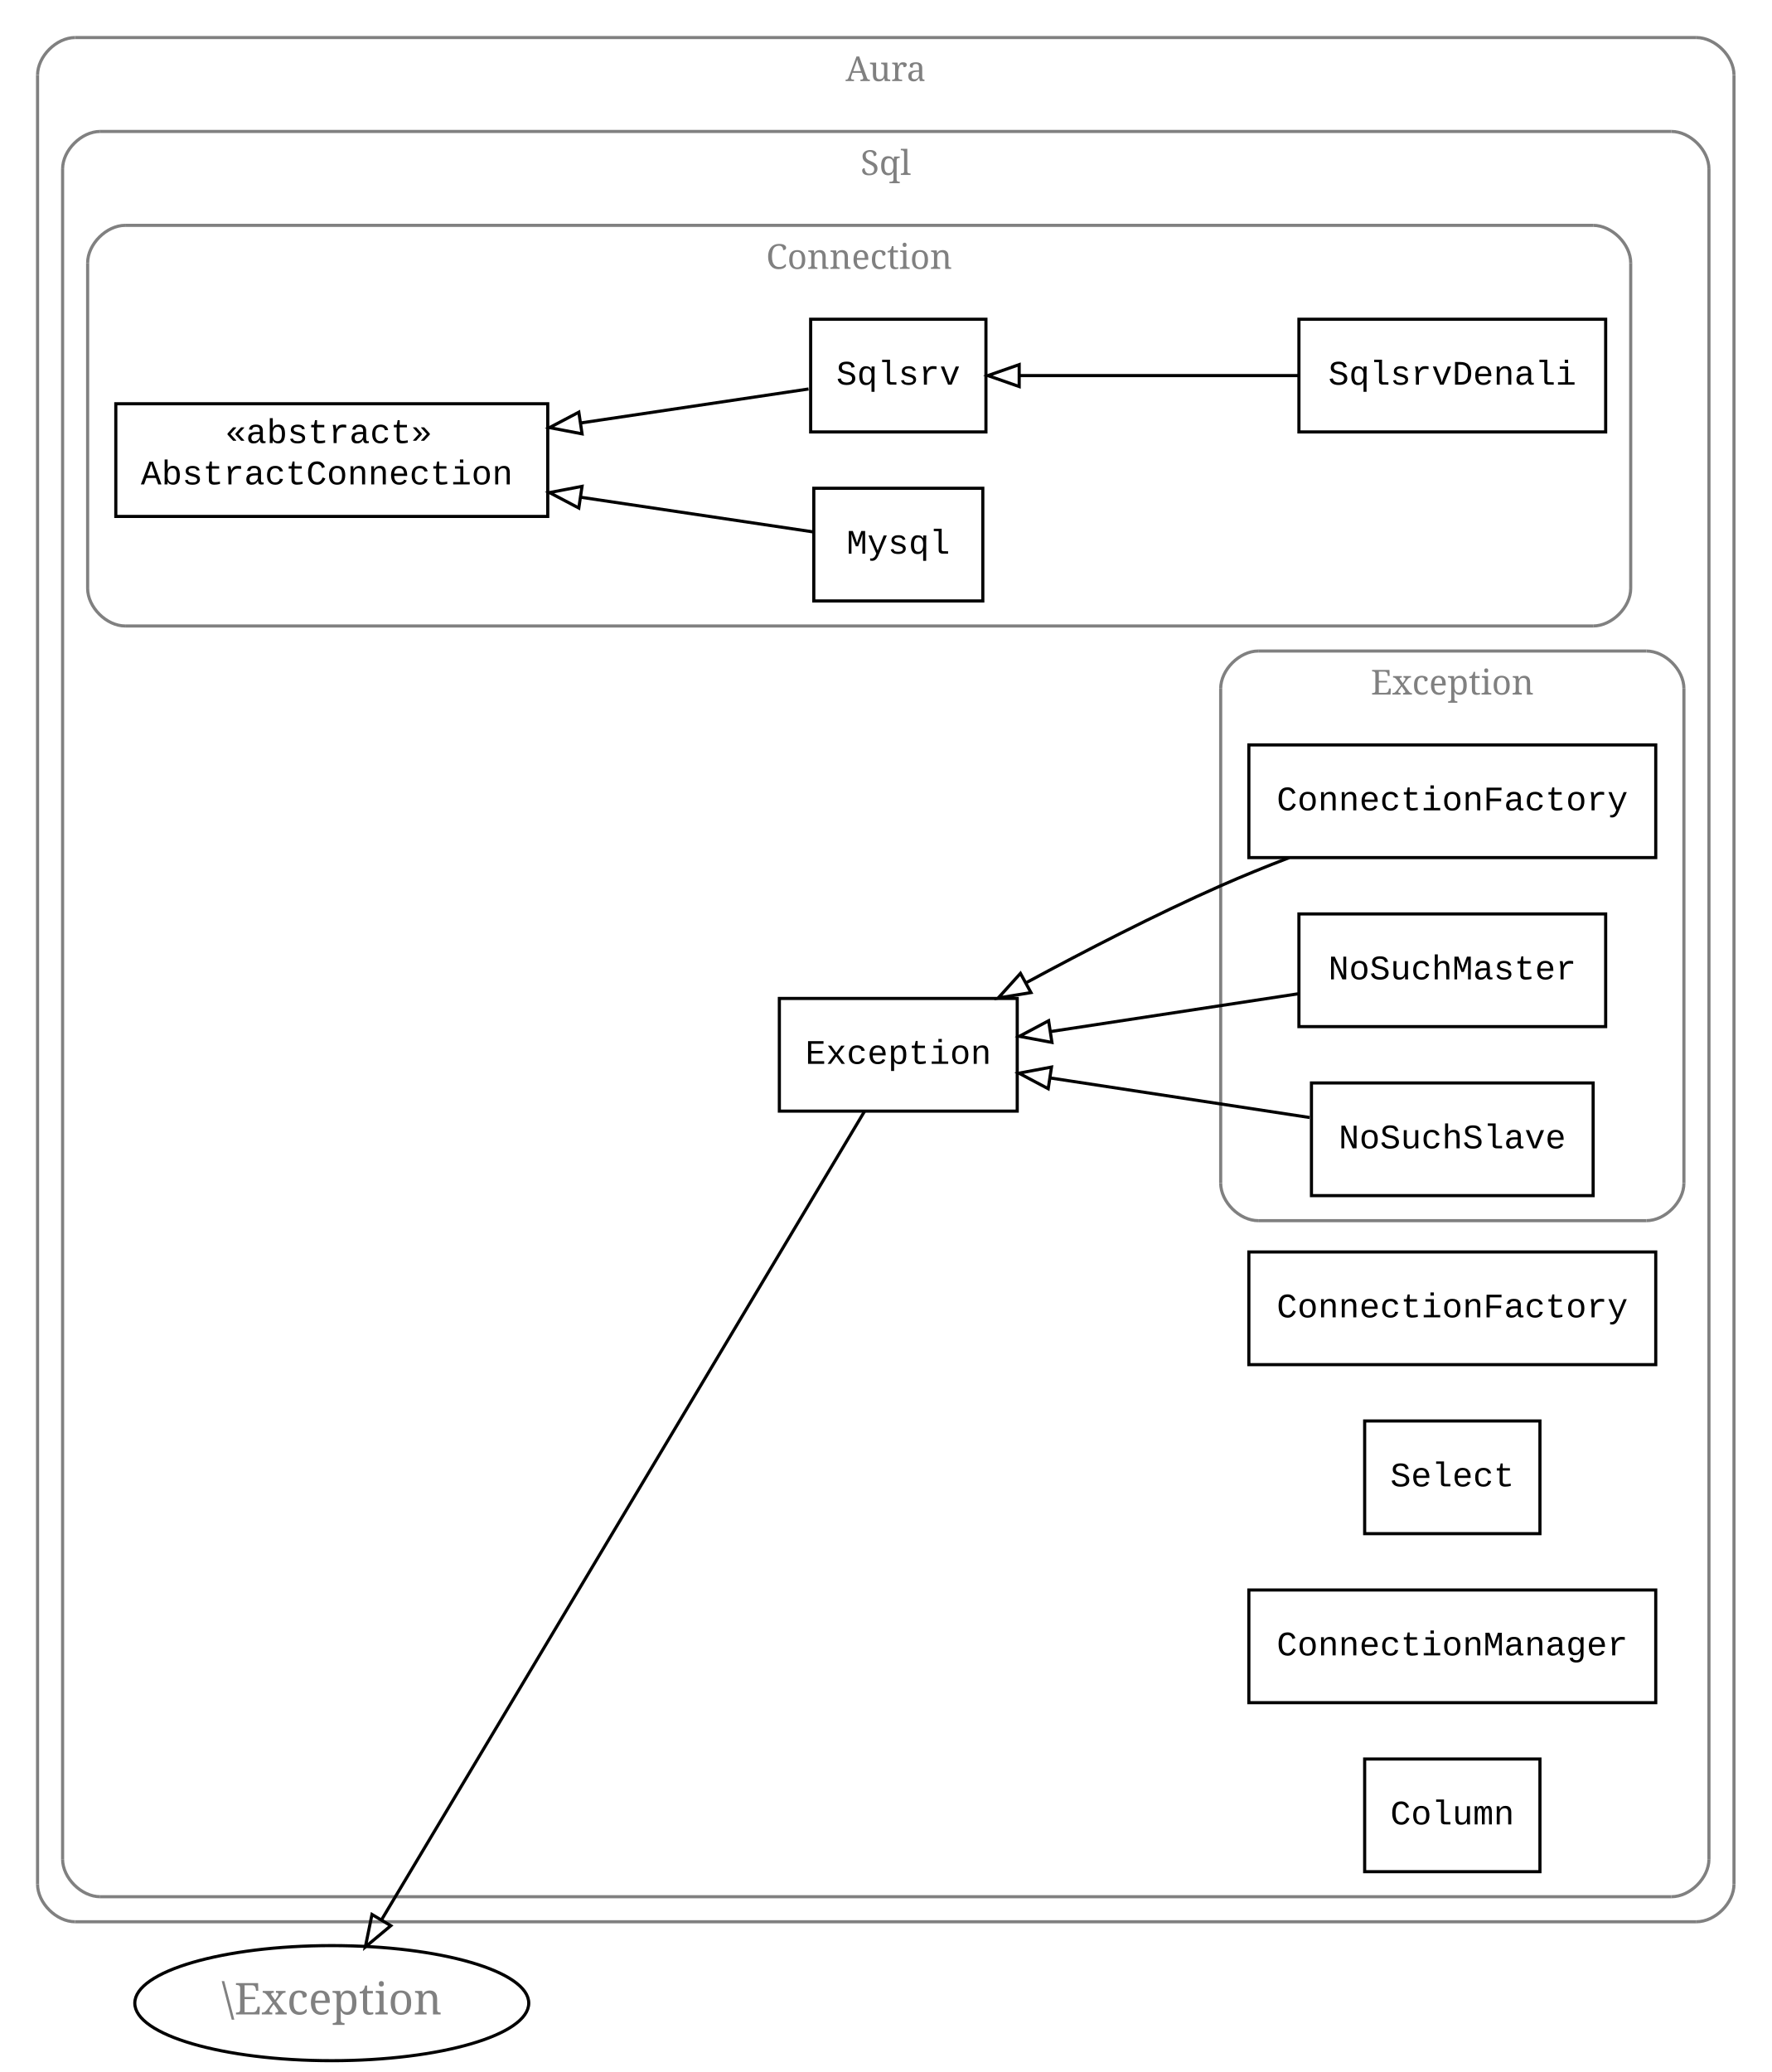
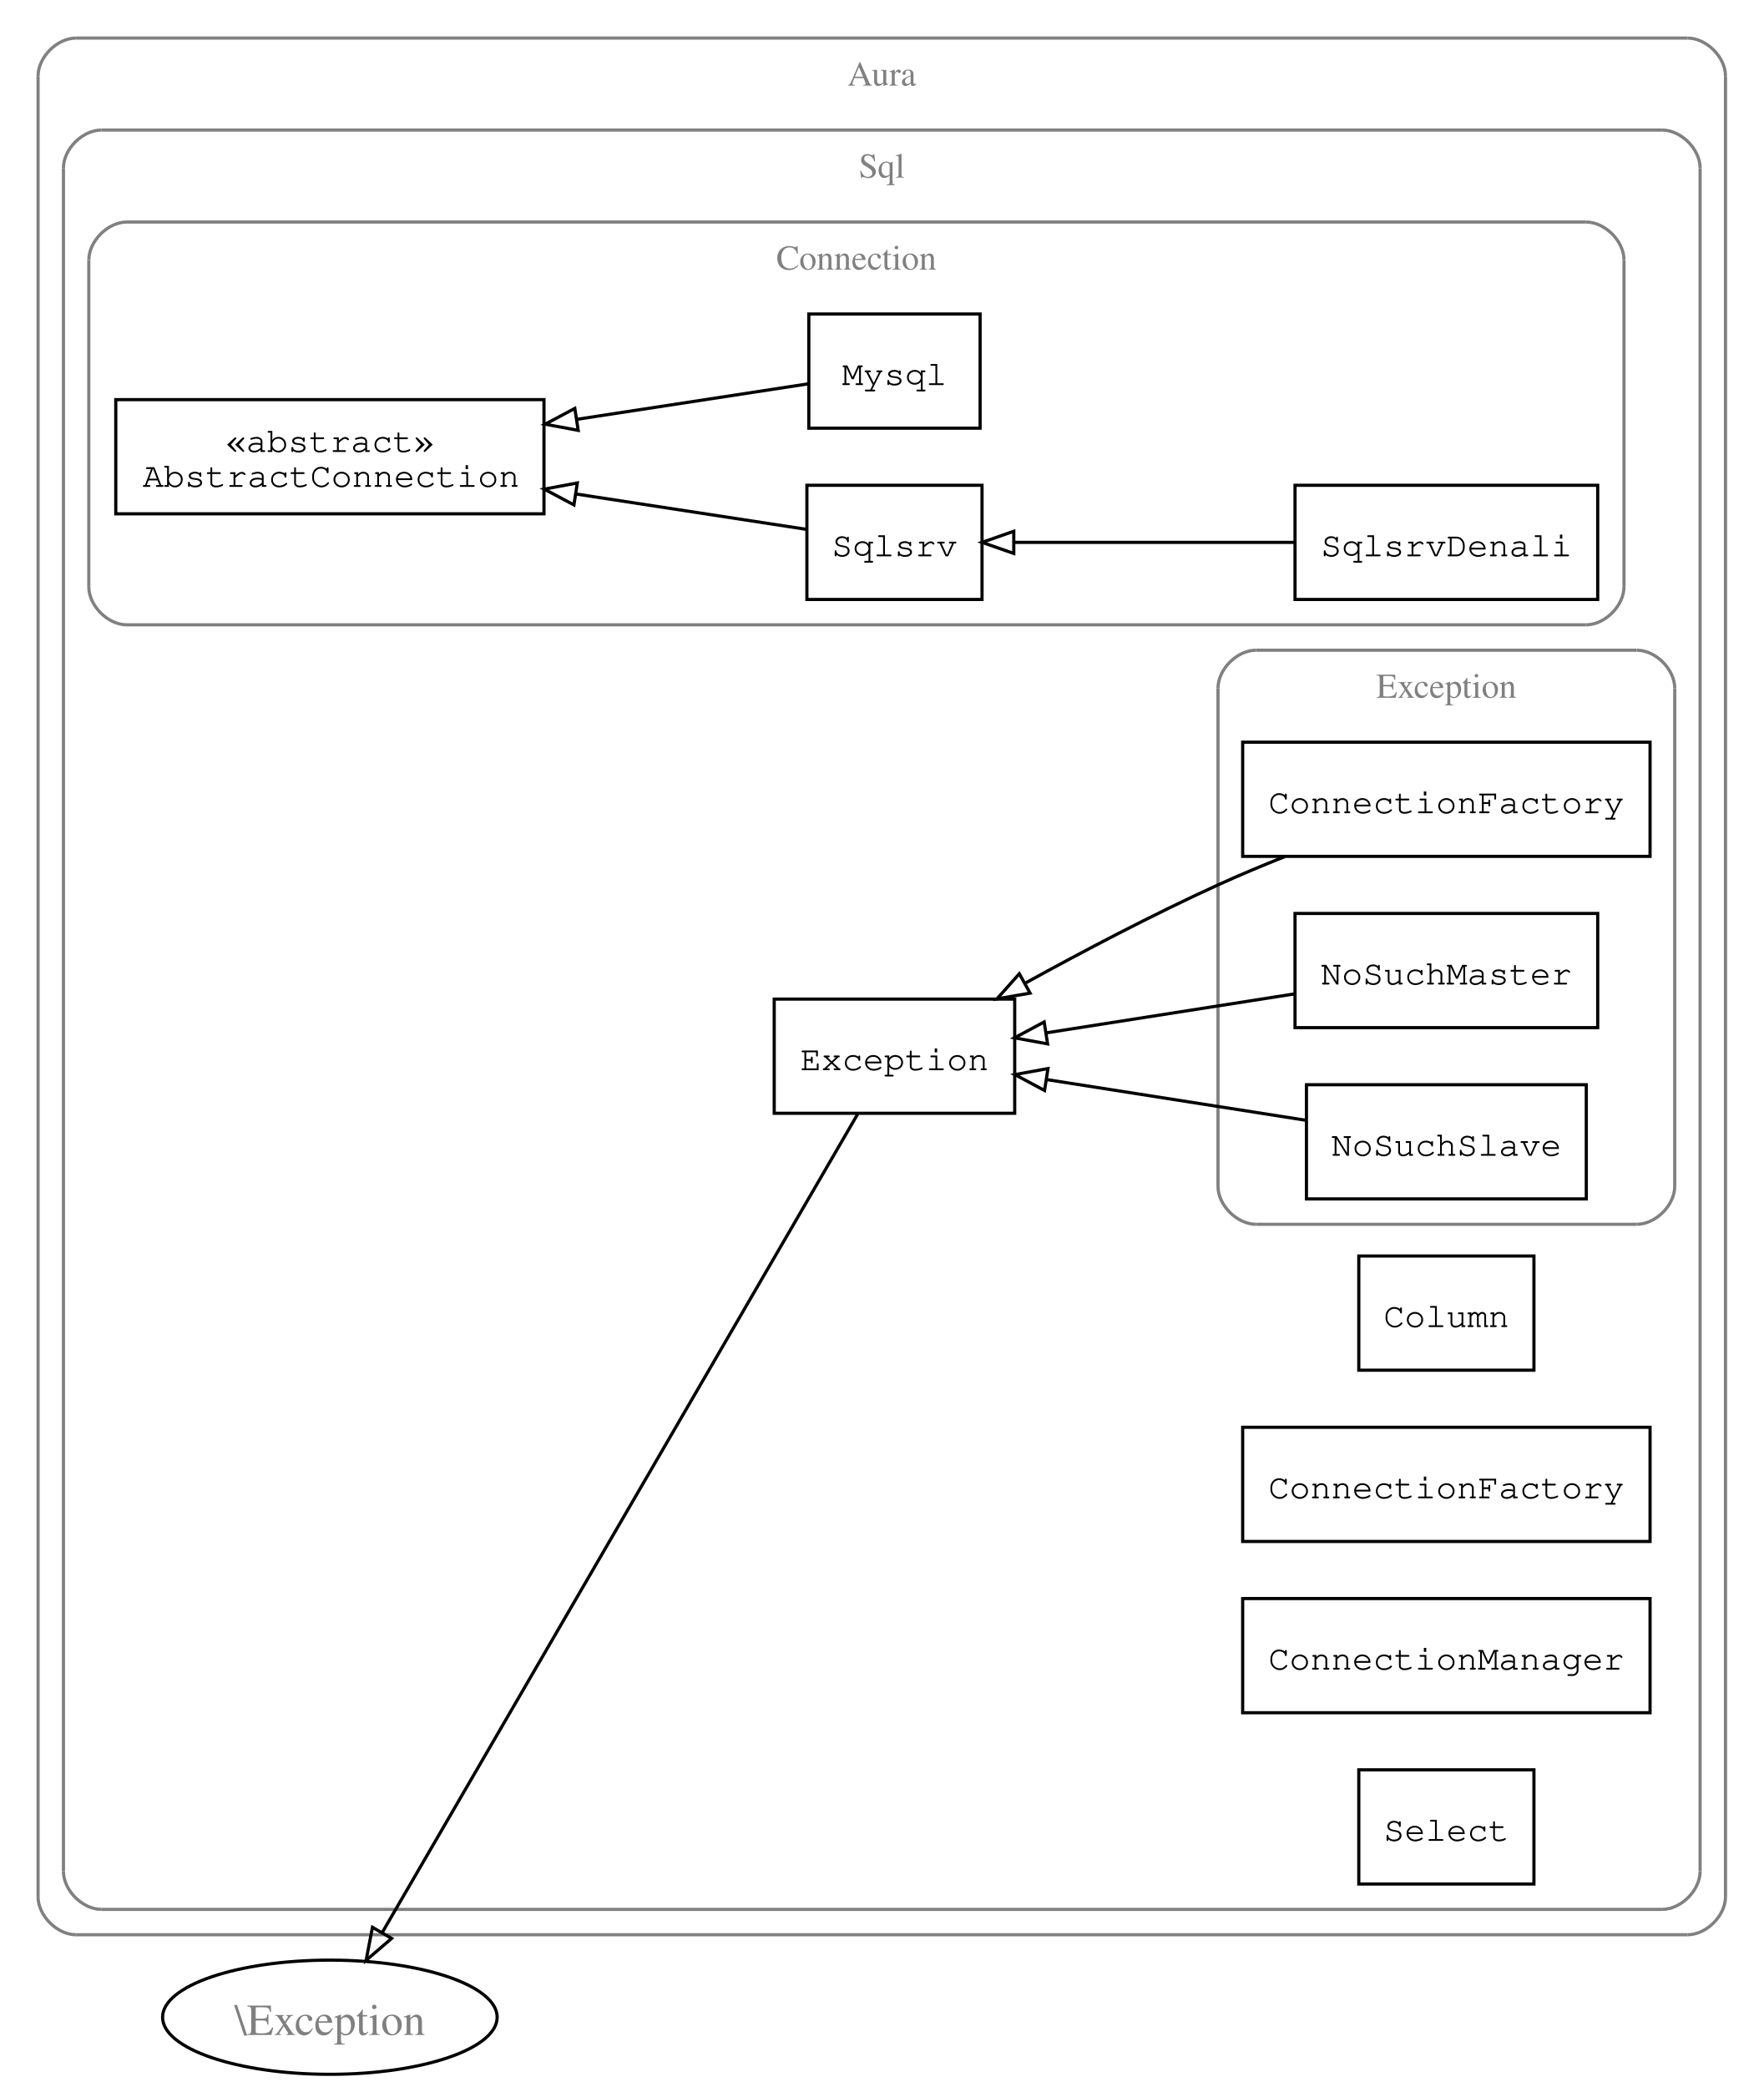
- <svg xmlns="http://www.w3.org/2000/svg" xmlns:xlink="http://www.w3.org/1999/xlink" width="566pt" height="662pt" viewBox="0.00 0.00 566.00 662.00">
-   <g id="graph1" class="graph" transform="scale(1 1) rotate(0) translate(4 658)">
-     <polygon fill="white" stroke="white" points="-4,5 -4,-658 563,-658 563,5 -4,5" />
+ <svg xmlns="http://www.w3.org/2000/svg" xmlns:xlink="http://www.w3.org/1999/xlink" width="556pt" height="658pt" viewBox="0.00 0.00 556.00 658.00">
+   <g id="graph1" class="graph" transform="scale(1 1) rotate(0) translate(4 654)">
+     <polygon fill="white" stroke="white" points="-4,5 -4,-654 553,-654 553,5 -4,5" />
    <g id="graph2" class="cluster">
-       <polyline fill="none" stroke="gray" points="20,-44 538,-44 " />
-       <path fill="none" stroke="gray" d="M538,-44C544,-44 550,-50 550,-56" />
-       <polyline fill="none" stroke="gray" points="550,-56 550,-634 " />
-       <path fill="none" stroke="gray" d="M550,-634C550,-640 544,-646 538,-646" />
-       <polyline fill="none" stroke="gray" points="538,-646 20,-646 " />
-       <path fill="none" stroke="gray" d="M20,-646C14,-646 8,-640 8,-634" />
-       <polyline fill="none" stroke="gray" points="8,-634 8,-56 " />
+       <polyline fill="none" stroke="gray" points="20,-44 528,-44 " />
+       <path fill="none" stroke="gray" d="M528,-44C534,-44 540,-50 540,-56" />
+       <polyline fill="none" stroke="gray" points="540,-56 540,-630 " />
+       <path fill="none" stroke="gray" d="M540,-630C540,-636 534,-642 528,-642" />
+       <polyline fill="none" stroke="gray" points="528,-642 20,-642 " />
+       <path fill="none" stroke="gray" d="M20,-642C14,-642 8,-636 8,-630" />
+       <polyline fill="none" stroke="gray" points="8,-630 8,-56 " />
      <path fill="none" stroke="gray" d="M8,-56C8,-50 14,-44 20,-44" />
-       <text text-anchor="middle" x="279" y="-632.1" font-family="Times Roman,serif" font-size="11.00" fill="gray">Aura</text>
+       <text text-anchor="middle" x="274" y="-627" font-family="Times,serif" font-size="11.00" fill="gray">Aura</text>
    </g>
    <g id="graph3" class="cluster">
-       <polyline fill="none" stroke="gray" points="28,-52 530,-52 " />
-       <path fill="none" stroke="gray" d="M530,-52C536,-52 542,-58 542,-64" />
-       <polyline fill="none" stroke="gray" points="542,-64 542,-604 " />
-       <path fill="none" stroke="gray" d="M542,-604C542,-610 536,-616 530,-616" />
-       <polyline fill="none" stroke="gray" points="530,-616 28,-616 " />
-       <path fill="none" stroke="gray" d="M28,-616C22,-616 16,-610 16,-604" />
-       <polyline fill="none" stroke="gray" points="16,-604 16,-64 " />
+       <polyline fill="none" stroke="gray" points="28,-52 520,-52 " />
+       <path fill="none" stroke="gray" d="M520,-52C526,-52 532,-58 532,-64" />
+       <polyline fill="none" stroke="gray" points="532,-64 532,-601 " />
+       <path fill="none" stroke="gray" d="M532,-601C532,-607 526,-613 520,-613" />
+       <polyline fill="none" stroke="gray" points="520,-613 28,-613 " />
+       <path fill="none" stroke="gray" d="M28,-613C22,-613 16,-607 16,-601" />
+       <polyline fill="none" stroke="gray" points="16,-601 16,-64 " />
      <path fill="none" stroke="gray" d="M16,-64C16,-58 22,-52 28,-52" />
-       <text text-anchor="middle" x="279" y="-602.1" font-family="Times Roman,serif" font-size="11.00" fill="gray">Sql</text>
+       <text text-anchor="middle" x="274" y="-598" font-family="Times,serif" font-size="11.00" fill="gray">Sql</text>
    </g>
    <g id="graph4" class="cluster">
-       <polyline fill="none" stroke="gray" points="36,-458 505,-458 " />
-       <path fill="none" stroke="gray" d="M505,-458C511,-458 517,-464 517,-470" />
-       <polyline fill="none" stroke="gray" points="517,-470 517,-574 " />
-       <path fill="none" stroke="gray" d="M517,-574C517,-580 511,-586 505,-586" />
-       <polyline fill="none" stroke="gray" points="505,-586 36,-586 " />
-       <path fill="none" stroke="gray" d="M36,-586C30,-586 24,-580 24,-574" />
-       <polyline fill="none" stroke="gray" points="24,-574 24,-470 " />
-       <path fill="none" stroke="gray" d="M24,-470C24,-464 30,-458 36,-458" />
-       <text text-anchor="middle" x="270.5" y="-572.1" font-family="Times Roman,serif" font-size="11.00" fill="gray">Connection</text>
+       <polyline fill="none" stroke="gray" points="36,-457 496,-457 " />
+       <path fill="none" stroke="gray" d="M496,-457C502,-457 508,-463 508,-469" />
+       <polyline fill="none" stroke="gray" points="508,-469 508,-572 " />
+       <path fill="none" stroke="gray" d="M508,-572C508,-578 502,-584 496,-584" />
+       <polyline fill="none" stroke="gray" points="496,-584 36,-584 " />
+       <path fill="none" stroke="gray" d="M36,-584C30,-584 24,-578 24,-572" />
+       <polyline fill="none" stroke="gray" points="24,-572 24,-469 " />
+       <path fill="none" stroke="gray" d="M24,-469C24,-463 30,-457 36,-457" />
+       <text text-anchor="middle" x="266" y="-569" font-family="Times,serif" font-size="11.00" fill="gray">Connection</text>
    </g>
    <g id="graph5" class="cluster">
-       <polyline fill="none" stroke="gray" points="398,-268 522,-268 " />
-       <path fill="none" stroke="gray" d="M522,-268C528,-268 534,-274 534,-280" />
-       <polyline fill="none" stroke="gray" points="534,-280 534,-438 " />
-       <path fill="none" stroke="gray" d="M534,-438C534,-444 528,-450 522,-450" />
-       <polyline fill="none" stroke="gray" points="522,-450 398,-450 " />
-       <path fill="none" stroke="gray" d="M398,-450C392,-450 386,-444 386,-438" />
-       <polyline fill="none" stroke="gray" points="386,-438 386,-280 " />
-       <path fill="none" stroke="gray" d="M386,-280C386,-274 392,-268 398,-268" />
-       <text text-anchor="middle" x="460" y="-436.1" font-family="Times Roman,serif" font-size="11.00" fill="gray">Exception</text>
+       <polyline fill="none" stroke="gray" points="392,-268 512,-268 " />
+       <path fill="none" stroke="gray" d="M512,-268C518,-268 524,-274 524,-280" />
+       <polyline fill="none" stroke="gray" points="524,-280 524,-437 " />
+       <path fill="none" stroke="gray" d="M524,-437C524,-443 518,-449 512,-449" />
+       <polyline fill="none" stroke="gray" points="512,-449 392,-449 " />
+       <path fill="none" stroke="gray" d="M392,-449C386,-449 380,-443 380,-437" />
+       <polyline fill="none" stroke="gray" points="380,-437 380,-280 " />
+       <path fill="none" stroke="gray" d="M380,-280C380,-274 386,-268 392,-268" />
+       <text text-anchor="middle" x="452" y="-434" font-family="Times,serif" font-size="11.00" fill="gray">Exception</text>
    </g>
    <g id="node4" class="node">
-       <a xlink:href="db_src_Aura_Sql_Connection_Sqlsrv.html" xlink:title="Sqlsrv" target="_parent">
-         <polygon fill="none" stroke="black" points="311,-556 255,-556 255,-520 311,-520 311,-556" />
-         <text text-anchor="middle" x="283" y="-535.1" font-family="Courier New" font-size="11.00">Sqlsrv</text>
+       <a xlink:href="db_src_Aura_Sql_Connection_AbstractConnection.html" xlink:title="«abstract»&lt;br/&gt;AbstractConnection" target="_parent">
+         <polygon fill="none" stroke="black" points="167.5,-528 32.5,-528 32.5,-492 167.5,-492 167.5,-528" />
+         <text text-anchor="start" x="67" y="-511.5" font-family="Courier,monospace" font-size="11.00">«abstract»</text>
+         <text text-anchor="start" x="41" y="-500.5" font-family="Courier,monospace" font-size="11.00">AbstractConnection</text>
      </a>
    </g>
    <g id="node5" class="node">
-       <a xlink:href="db_src_Aura_Sql_Connection_AbstractConnection.html" xlink:title="«abstract»&lt;br/&gt;AbstractConnection" target="_parent">
-         <polygon fill="none" stroke="black" points="171,-529 33,-529 33,-493 171,-493 171,-529" />
-         <text text-anchor="start" x="68" y="-516.433" font-family="Courier New" font-size="11.00">«abstract»</text>
-         <text text-anchor="start" x="41" y="-503.233" font-family="Courier New" font-size="11.00">AbstractConnection</text>
+       <a xlink:href="db_src_Aura_Sql_Connection_Mysql.html" xlink:title="Mysql" target="_parent">
+         <polygon fill="none" stroke="black" points="305,-555 251,-555 251,-519 305,-519 305,-555" />
+         <text text-anchor="middle" x="278" y="-532.6" font-family="Courier,monospace" font-size="11.00">Mysql</text>
+       </a>
+     </g>
+     <g id="edge8" class="edge">
+       <path fill="none" stroke="black" d="M250.651,-532.958C231.264,-529.984 203.854,-525.779 177.78,-521.779" />
+       <polygon fill="none" stroke="black" points="178.287,-518.316 167.871,-520.259 177.225,-525.235 178.287,-518.316" />
+     </g>
+     <g id="node6" class="node">
+       <a xlink:href="db_src_Aura_Sql_Connection_Sqlsrv.html" xlink:title="Sqlsrv" target="_parent">
+         <polygon fill="none" stroke="black" points="305.608,-501 250.392,-501 250.392,-465 305.608,-465 305.608,-501" />
+         <text text-anchor="middle" x="278" y="-478.6" font-family="Courier,monospace" font-size="11.00">Sqlsrv</text>
+       </a>
+     </g>
+     <g id="edge10" class="edge">
+       <path fill="none" stroke="black" d="M250.269,-487.101C230.914,-490.07 203.707,-494.244 177.814,-498.216" />
+       <polygon fill="none" stroke="black" points="176.947,-494.808 167.593,-499.784 178.008,-501.727 176.947,-494.808" />
+     </g>
+     <g id="node7" class="node">
+       <a xlink:href="db_src_Aura_Sql_Connection_SqlsrvDenali.html" xlink:title="SqlsrvDenali" target="_parent">
+         <polygon fill="none" stroke="black" points="499.713,-501 404.287,-501 404.287,-465 499.713,-465 499.713,-501" />
+         <text text-anchor="middle" x="452" y="-478.6" font-family="Courier,monospace" font-size="11.00">SqlsrvDenali</text>
+       </a>
+     </g>
+     <g id="edge12" class="edge">
+       <path fill="none" stroke="black" d="M404,-483C376.201,-483 341.503,-483 315.722,-483" />
+       <polygon fill="none" stroke="black" points="315.616,-479.5 305.616,-483 315.616,-486.5 315.616,-479.5" />
+     </g>
+     <g id="node9" class="node">
+       <a xlink:href="db_src_Aura_Sql_Exception_ConnectionFactory.html" xlink:title="ConnectionFactory" target="_parent">
+         <polygon fill="none" stroke="black" points="516.218,-420 387.782,-420 387.782,-384 516.218,-384 516.218,-420" />
+         <text text-anchor="middle" x="452" y="-397.6" font-family="Courier,monospace" font-size="11.00">ConnectionFactory</text>
+       </a>
+     </g>
+     <g id="node15" class="node">
+       <a xlink:href="db_src_Aura_Sql_Exception.html" xlink:title="Exception" target="_parent">
+         <polygon fill="none" stroke="black" points="315.911,-339 240.089,-339 240.089,-303 315.911,-303 315.911,-339" />
+         <text text-anchor="middle" x="278" y="-316.6" font-family="Courier,monospace" font-size="11.00">Exception</text>
      </a>
    </g>
    <g id="edge14" class="edge">
-       <path fill="none" stroke="black" d="M254.32,-533.722C234.696,-530.794 207.643,-526.759 181.776,-522.9" />
-       <polygon fill="none" stroke="black" points="181.965,-519.39 171.558,-521.376 180.932,-526.313 181.965,-519.39" />
+       <path fill="none" stroke="black" d="M401.013,-383.913C393.9,-381.073 386.721,-378.06 380,-375 359.565,-365.697 337.506,-354.095 319.232,-344.031" />
+       <polygon fill="none" stroke="black" points="320.762,-340.877 310.32,-339.081 317.362,-346.996 320.762,-340.877" />
    </g>
-     <g id="node6" class="node">
-       <a xlink:href="db_src_Aura_Sql_Connection_SqlsrvDenali.html" xlink:title="SqlsrvDenali" target="_parent">
-         <polygon fill="none" stroke="black" points="509,-556 411,-556 411,-520 509,-520 509,-556" />
-         <text text-anchor="middle" x="460" y="-535.1" font-family="Courier New" font-size="11.00">SqlsrvDenali</text>
+     <g id="node10" class="node">
+       <a xlink:href="db_src_Aura_Sql_Exception_NoSuchMaster.html" xlink:title="NoSuchMaster" target="_parent">
+         <polygon fill="none" stroke="black" points="499.713,-366 404.287,-366 404.287,-330 499.713,-330 499.713,-366" />
+         <text text-anchor="middle" x="452" y="-343.6" font-family="Courier,monospace" font-size="11.00">NoSuchMaster</text>
      </a>
    </g>
    <g id="edge16" class="edge">
-       <path fill="none" stroke="black" d="M410.696,-538C382.646,-538 348.012,-538 321.894,-538" />
-       <polygon fill="none" stroke="black" points="321.623,-534.5 311.623,-538 321.622,-541.5 321.623,-534.5" />
+       <path fill="none" stroke="black" d="M404,-340.622C379.718,-336.81 350.174,-332.173 325.906,-328.363" />
+       <polygon fill="none" stroke="black" points="326.281,-324.879 315.859,-326.786 325.195,-331.794 326.281,-324.879" />
    </g>
-     <g id="node7" class="node">
-       <a xlink:href="db_src_Aura_Sql_Connection_Mysql.html" xlink:title="Mysql" target="_parent">
-         <polygon fill="none" stroke="black" points="310,-502 256,-502 256,-466 310,-466 310,-502" />
-         <text text-anchor="middle" x="283" y="-481.1" font-family="Courier New" font-size="11.00">Mysql</text>
+     <g id="node11" class="node">
+       <a xlink:href="db_src_Aura_Sql_Exception_NoSuchSlave.html" xlink:title="NoSuchSlave" target="_parent">
+         <polygon fill="none" stroke="black" points="496.113,-312 407.887,-312 407.887,-276 496.113,-276 496.113,-312" />
+         <text text-anchor="middle" x="452" y="-289.6" font-family="Courier,monospace" font-size="11.00">NoSuchSlave</text>
      </a>
    </g>
    <g id="edge18" class="edge">
-       <path fill="none" stroke="black" d="M255.902,-488.042C236.139,-490.99 208.27,-495.148 181.667,-499.116" />
-       <polygon fill="none" stroke="black" points="180.927,-495.688 171.553,-500.625 181.96,-502.611 180.927,-495.688" />
-     </g>
-     <g id="node9" class="node">
-       <a xlink:href="db_src_Aura_Sql_Exception_ConnectionFactory.html" xlink:title="ConnectionFactory" target="_parent">
-         <polygon fill="none" stroke="black" points="525,-420 395,-420 395,-384 525,-384 525,-420" />
-         <text text-anchor="middle" x="460" y="-399.1" font-family="Courier New" font-size="11.00">ConnectionFactory</text>
-       </a>
-     </g>
-     <g id="node16" class="node">
-       <a xlink:href="db_src_Aura_Sql_Exception.html" xlink:title="Exception" target="_parent">
-         <polygon fill="none" stroke="black" points="321,-339 245,-339 245,-303 321,-303 321,-339" />
-         <text text-anchor="middle" x="283" y="-318.1" font-family="Courier New" font-size="11.00">Exception</text>
-       </a>
-     </g>
-     <g id="edge8" class="edge">
-       <path fill="none" stroke="black" d="M407.899,-383.982C400.485,-381.132 393.004,-378.097 386,-375 365.053,-365.737 342.446,-354.08 323.763,-343.97" />
-       <polygon fill="none" stroke="black" points="325.385,-340.868 314.931,-339.148 322.031,-347.012 325.385,-340.868" />
-     </g>
-     <g id="node10" class="node">
-       <a xlink:href="db_src_Aura_Sql_Exception_NoSuchMaster.html" xlink:title="NoSuchMaster" target="_parent">
-         <polygon fill="none" stroke="black" points="509,-366 411,-366 411,-330 509,-330 509,-366" />
-         <text text-anchor="middle" x="460" y="-345.1" font-family="Courier New" font-size="11.00">NoSuchMaster</text>
-       </a>
-     </g>
-     <g id="edge10" class="edge">
-       <path fill="none" stroke="black" d="M410.696,-340.479C386.082,-336.724 356.399,-332.196 331.849,-328.451" />
-       <polygon fill="none" stroke="black" points="332.084,-324.947 321.671,-326.899 331.029,-331.867 332.084,-324.947" />
-     </g>
-     <g id="node11" class="node">
-       <a xlink:href="db_src_Aura_Sql_Exception_NoSuchSlave.html" xlink:title="NoSuchSlave" target="_parent">
-         <polygon fill="none" stroke="black" points="505,-312 415,-312 415,-276 505,-276 505,-312" />
-         <text text-anchor="middle" x="460" y="-291.1" font-family="Courier New" font-size="11.00">NoSuchSlave</text>
-       </a>
-     </g>
-     <g id="edge12" class="edge">
-       <path fill="none" stroke="black" d="M414.418,-300.953C389.008,-304.829 357.371,-309.655 331.505,-313.601" />
-       <polygon fill="none" stroke="black" points="330.895,-310.153 321.538,-315.121 331.951,-317.073 330.895,-310.153" />
+       <path fill="none" stroke="black" d="M407.597,-300.813C382.756,-304.713 351.572,-309.608 326.133,-313.601" />
+       <polygon fill="none" stroke="black" points="325.314,-310.187 315.978,-315.195 326.399,-317.102 325.314,-310.187" />
    </g>
    <g id="node12" class="node">
-       <a xlink:href="db_src_Aura_Sql_ConnectionFactory.html" xlink:title="ConnectionFactory" target="_parent">
-         <polygon fill="none" stroke="black" points="525,-258 395,-258 395,-222 525,-222 525,-258" />
-         <text text-anchor="middle" x="460" y="-237.1" font-family="Courier New" font-size="11.00">ConnectionFactory</text>
+       <a xlink:href="db_src_Aura_Sql_Column.html" xlink:title="Column" target="_parent">
+         <polygon fill="none" stroke="black" points="479.608,-258 424.392,-258 424.392,-222 479.608,-222 479.608,-258" />
+         <text text-anchor="middle" x="452" y="-235.6" font-family="Courier,monospace" font-size="11.00">Column</text>
      </a>
    </g>
    <g id="node13" class="node">
-       <a xlink:href="db_src_Aura_Sql_Select.html" xlink:title="Select" target="_parent">
-         <polygon fill="none" stroke="black" points="488,-204 432,-204 432,-168 488,-168 488,-204" />
-         <text text-anchor="middle" x="460" y="-183.1" font-family="Courier New" font-size="11.00">Select</text>
+       <a xlink:href="db_src_Aura_Sql_ConnectionFactory.html" xlink:title="ConnectionFactory" target="_parent">
+         <polygon fill="none" stroke="black" points="516.218,-204 387.782,-204 387.782,-168 516.218,-168 516.218,-204" />
+         <text text-anchor="middle" x="452" y="-181.6" font-family="Courier,monospace" font-size="11.00">ConnectionFactory</text>
      </a>
    </g>
    <g id="node14" class="node">
      <a xlink:href="db_src_Aura_Sql_ConnectionManager.html" xlink:title="ConnectionManager" target="_parent">
-         <polygon fill="none" stroke="black" points="525,-150 395,-150 395,-114 525,-114 525,-150" />
-         <text text-anchor="middle" x="460" y="-129.1" font-family="Courier New" font-size="11.00">ConnectionManager</text>
-       </a>
-     </g>
-     <g id="node15" class="node">
-       <a xlink:href="db_src_Aura_Sql_Column.html" xlink:title="Column" target="_parent">
-         <polygon fill="none" stroke="black" points="488,-96 432,-96 432,-60 488,-60 488,-96" />
-         <text text-anchor="middle" x="460" y="-75.1" font-family="Courier New" font-size="11.00">Column</text>
+         <polygon fill="none" stroke="black" points="516.218,-150 387.782,-150 387.782,-114 516.218,-114 516.218,-150" />
+         <text text-anchor="middle" x="452" y="-127.6" font-family="Courier,monospace" font-size="11.00">ConnectionManager</text>
      </a>
    </g>
    <g id="node26" class="node">
-       <ellipse fill="none" stroke="black" cx="102" cy="-18" rx="62.932" ry="18.385" />
-       <text text-anchor="middle" x="102" y="-14.4" font-family="Times Roman,serif" font-size="14.00" fill="gray">\Exception</text>
+       <ellipse fill="none" stroke="black" cx="100" cy="-18" rx="52.742" ry="18" />
+       <text text-anchor="middle" x="100" y="-12.4" font-family="Times,serif" font-size="14.00" fill="gray">\Exception</text>
    </g>
    <g id="edge20" class="edge">
-       <path fill="none" stroke="black" d="M272.22,-302.953C241.599,-251.693 153.988,-105.029 117.865,-44.559" />
-       <polygon fill="none" stroke="black" points="120.857,-42.742 112.724,-35.952 114.847,-46.332 120.857,-42.742" />
+       <path fill="none" stroke="black" d="M266.517,-302.953C236.804,-251.799 151.901,-105.631 116.644,-44.932" />
+       <polygon fill="none" stroke="black" points="119.477,-42.841 111.428,-35.952 113.424,-46.357 119.477,-42.841" />
+     </g>
+     <g id="node16" class="node">
+       <a xlink:href="db_src_Aura_Sql_Select.html" xlink:title="Select" target="_parent">
+         <polygon fill="none" stroke="black" points="479.608,-96 424.392,-96 424.392,-60 479.608,-60 479.608,-96" />
+         <text text-anchor="middle" x="452" y="-73.6" font-family="Courier,monospace" font-size="11.00">Select</text>
+       </a>
    </g>
  </g>
</svg>
